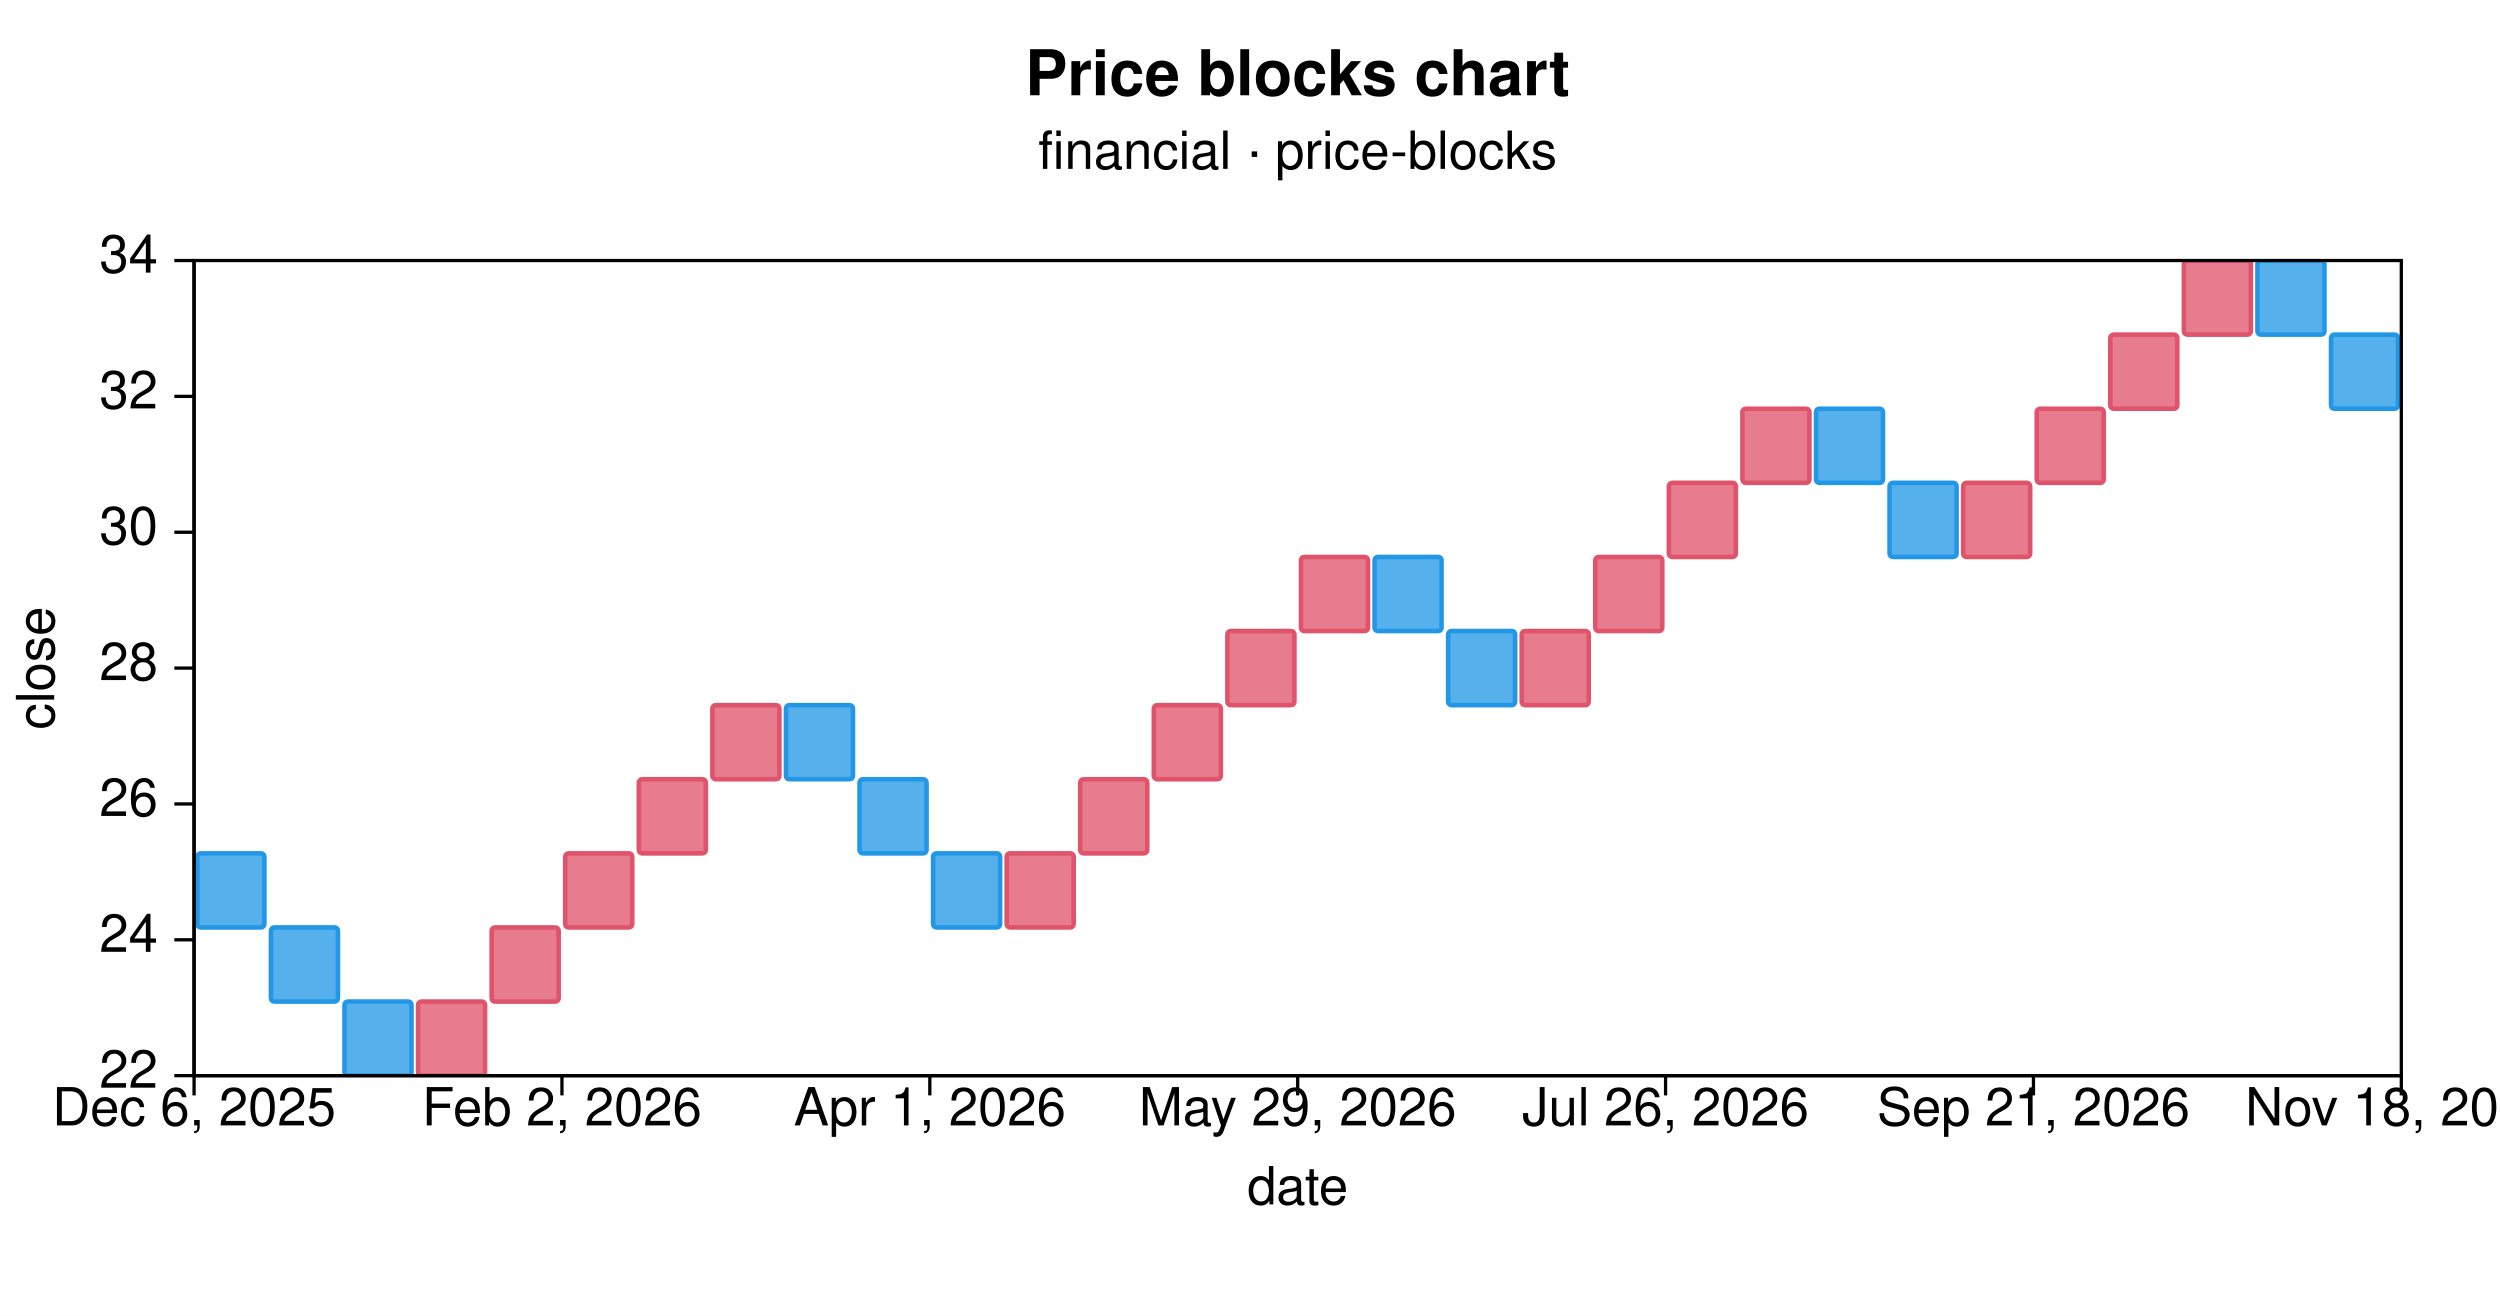
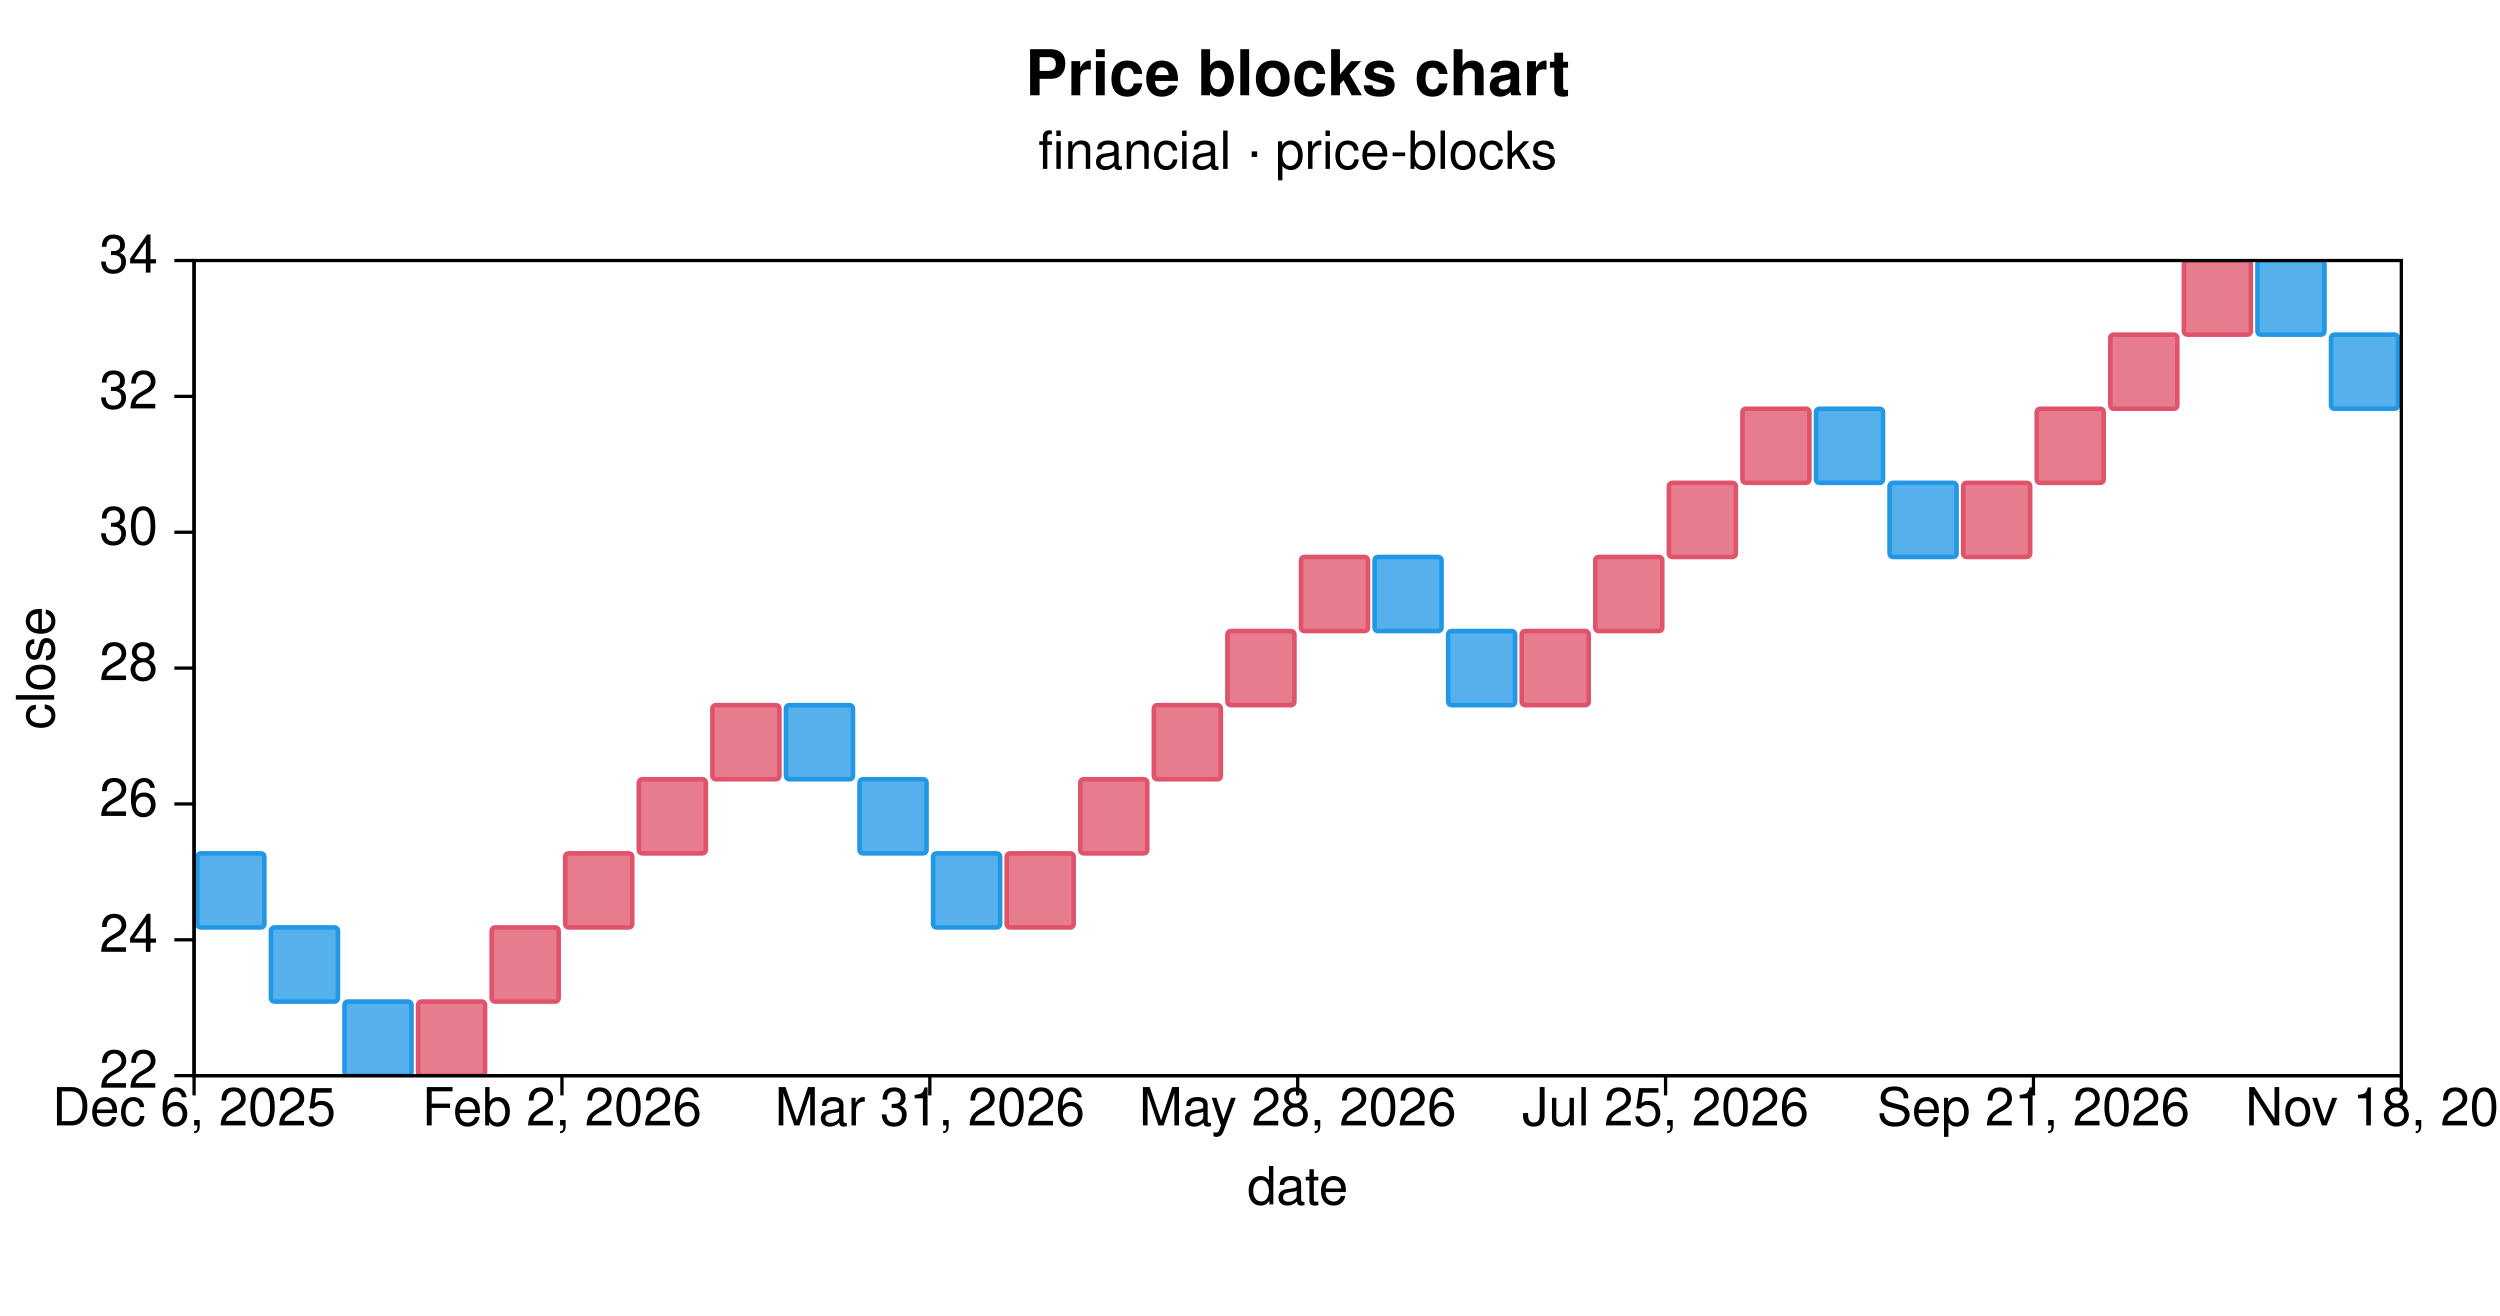
<svg xmlns="http://www.w3.org/2000/svg" width="760" height="400" viewBox="0 0 760 400" role="img" aria-labelledby="title description">
  <defs>
    <clipPath id="clip-1">
      <rect x="59" y="79.2" width="671" height="247.8" />
    </clipPath>
  </defs>
  <rect width="100%" height="100%" fill="#FFFFFF" />
  <g data-scene-node="scene:root">
    <rect data-scene-node="chart:panel" x="59" y="79.2" width="671" height="247.8" rx="0" fill="#FFFFFF" />
    <g data-scene-node="layer-0:group" clip-path="url(#clip-1)">
      <rect data-scene-node="layer-0:renko:0" x="60" y="259.418" width="20.367" height="22.527" rx="1" fill="#2297E6c2" stroke="#2297E6" stroke-width="1.4" />
      <rect data-scene-node="layer-0:renko:1" x="82.367" y="281.945" width="20.367" height="22.527" rx="1" fill="#2297E6c2" stroke="#2297E6" stroke-width="1.4" />
      <rect data-scene-node="layer-0:renko:2" x="104.733" y="304.473" width="20.367" height="22.527" rx="1" fill="#2297E6c2" stroke="#2297E6" stroke-width="1.4" />
      <rect data-scene-node="layer-0:renko:3" x="127.1" y="304.473" width="20.367" height="22.527" rx="1" fill="#DF536Bc2" stroke="#DF536B" stroke-width="1.4" />
      <rect data-scene-node="layer-0:renko:4" x="149.467" y="281.945" width="20.367" height="22.527" rx="1" fill="#DF536Bc2" stroke="#DF536B" stroke-width="1.4" />
      <rect data-scene-node="layer-0:renko:5" x="171.833" y="259.418" width="20.367" height="22.527" rx="1" fill="#DF536Bc2" stroke="#DF536B" stroke-width="1.4" />
      <rect data-scene-node="layer-0:renko:6" x="194.2" y="236.891" width="20.367" height="22.527" rx="1" fill="#DF536Bc2" stroke="#DF536B" stroke-width="1.4" />
      <rect data-scene-node="layer-0:renko:7" x="216.567" y="214.364" width="20.367" height="22.527" rx="1" fill="#DF536Bc2" stroke="#DF536B" stroke-width="1.4" />
      <rect data-scene-node="layer-0:renko:8" x="238.933" y="214.364" width="20.367" height="22.527" rx="1" fill="#2297E6c2" stroke="#2297E6" stroke-width="1.4" />
      <rect data-scene-node="layer-0:renko:9" x="261.3" y="236.891" width="20.367" height="22.527" rx="1" fill="#2297E6c2" stroke="#2297E6" stroke-width="1.4" />
      <rect data-scene-node="layer-0:renko:10" x="283.667" y="259.418" width="20.367" height="22.527" rx="1" fill="#2297E6c2" stroke="#2297E6" stroke-width="1.4" />
      <rect data-scene-node="layer-0:renko:11" x="306.033" y="259.418" width="20.367" height="22.527" rx="1" fill="#DF536Bc2" stroke="#DF536B" stroke-width="1.4" />
      <rect data-scene-node="layer-0:renko:12" x="328.4" y="236.891" width="20.367" height="22.527" rx="1" fill="#DF536Bc2" stroke="#DF536B" stroke-width="1.4" />
      <rect data-scene-node="layer-0:renko:13" x="350.767" y="214.364" width="20.367" height="22.527" rx="1" fill="#DF536Bc2" stroke="#DF536B" stroke-width="1.4" />
      <rect data-scene-node="layer-0:renko:14" x="373.133" y="191.836" width="20.367" height="22.527" rx="1" fill="#DF536Bc2" stroke="#DF536B" stroke-width="1.4" />
      <rect data-scene-node="layer-0:renko:15" x="395.5" y="169.309" width="20.367" height="22.527" rx="1" fill="#DF536Bc2" stroke="#DF536B" stroke-width="1.4" />
      <rect data-scene-node="layer-0:renko:16" x="417.867" y="169.309" width="20.367" height="22.527" rx="1" fill="#2297E6c2" stroke="#2297E6" stroke-width="1.4" />
      <rect data-scene-node="layer-0:renko:17" x="440.233" y="191.836" width="20.367" height="22.527" rx="1" fill="#2297E6c2" stroke="#2297E6" stroke-width="1.4" />
      <rect data-scene-node="layer-0:renko:18" x="462.6" y="191.836" width="20.367" height="22.527" rx="1" fill="#DF536Bc2" stroke="#DF536B" stroke-width="1.4" />
      <rect data-scene-node="layer-0:renko:19" x="484.967" y="169.309" width="20.367" height="22.527" rx="1" fill="#DF536Bc2" stroke="#DF536B" stroke-width="1.4" />
      <rect data-scene-node="layer-0:renko:20" x="507.333" y="146.782" width="20.367" height="22.527" rx="1" fill="#DF536Bc2" stroke="#DF536B" stroke-width="1.4" />
      <rect data-scene-node="layer-0:renko:21" x="529.7" y="124.255" width="20.367" height="22.527" rx="1" fill="#DF536Bc2" stroke="#DF536B" stroke-width="1.4" />
      <rect data-scene-node="layer-0:renko:22" x="552.067" y="124.255" width="20.367" height="22.527" rx="1" fill="#2297E6c2" stroke="#2297E6" stroke-width="1.4" />
      <rect data-scene-node="layer-0:renko:23" x="574.433" y="146.782" width="20.367" height="22.527" rx="1" fill="#2297E6c2" stroke="#2297E6" stroke-width="1.4" />
      <rect data-scene-node="layer-0:renko:24" x="596.8" y="146.782" width="20.367" height="22.527" rx="1" fill="#DF536Bc2" stroke="#DF536B" stroke-width="1.4" />
      <rect data-scene-node="layer-0:renko:25" x="619.167" y="124.255" width="20.367" height="22.527" rx="1" fill="#DF536Bc2" stroke="#DF536B" stroke-width="1.4" />
      <rect data-scene-node="layer-0:renko:26" x="641.533" y="101.727" width="20.367" height="22.527" rx="1" fill="#DF536Bc2" stroke="#DF536B" stroke-width="1.4" />
      <rect data-scene-node="layer-0:renko:27" x="663.9" y="79.2" width="20.367" height="22.527" rx="1" fill="#DF536Bc2" stroke="#DF536B" stroke-width="1.4" />
      <rect data-scene-node="layer-0:renko:28" x="686.267" y="79.2" width="20.367" height="22.527" rx="1" fill="#2297E6c2" stroke="#2297E6" stroke-width="1.4" />
      <rect data-scene-node="layer-0:renko:29" x="708.633" y="101.727" width="20.367" height="22.527" rx="1" fill="#2297E6c2" stroke="#2297E6" stroke-width="1.4" />
    </g>
    <line data-scene-node="axis-x:line" x1="59" y1="327" x2="730" y2="327" fill="none" stroke="#000000" stroke-width="1" stroke-linecap="butt" />
    <line data-scene-node="axis-x:tick:0" x1="59" y1="327" x2="59" y2="333" fill="none" stroke="#000000" stroke-width="1" stroke-linecap="butt" />
    <line data-scene-node="axis-x:tick:1" x1="170.833" y1="327" x2="170.833" y2="333" fill="none" stroke="#000000" stroke-width="1" stroke-linecap="butt" />
    <line data-scene-node="axis-x:tick:2" x1="282.667" y1="327" x2="282.667" y2="333" fill="none" stroke="#000000" stroke-width="1" stroke-linecap="butt" />
    <line data-scene-node="axis-x:tick:3" x1="394.5" y1="327" x2="394.5" y2="333" fill="none" stroke="#000000" stroke-width="1" stroke-linecap="butt" />
    <line data-scene-node="axis-x:tick:4" x1="506.333" y1="327" x2="506.333" y2="333" fill="none" stroke="#000000" stroke-width="1" stroke-linecap="butt" />
    <line data-scene-node="axis-x:tick:5" x1="618.167" y1="327" x2="618.167" y2="333" fill="none" stroke="#000000" stroke-width="1" stroke-linecap="butt" />
    <line data-scene-node="axis-x:tick:6" x1="730" y1="327" x2="730" y2="333" fill="none" stroke="#000000" stroke-width="1" stroke-linecap="butt" />
    <line data-scene-node="axis-y:line" x1="59" y1="79.2" x2="59" y2="327" fill="none" stroke="#000000" stroke-width="1" stroke-linecap="butt" />
    <line data-scene-node="axis-y:tick:0" x1="59" y1="327" x2="53" y2="327" fill="none" stroke="#000000" stroke-width="1" stroke-linecap="butt" />
    <line data-scene-node="axis-y:tick:1" x1="59" y1="285.7" x2="53" y2="285.7" fill="none" stroke="#000000" stroke-width="1" stroke-linecap="butt" />
    <line data-scene-node="axis-y:tick:2" x1="59" y1="244.4" x2="53" y2="244.4" fill="none" stroke="#000000" stroke-width="1" stroke-linecap="butt" />
    <line data-scene-node="axis-y:tick:3" x1="59" y1="203.1" x2="53" y2="203.1" fill="none" stroke="#000000" stroke-width="1" stroke-linecap="butt" />
    <line data-scene-node="axis-y:tick:4" x1="59" y1="161.8" x2="53" y2="161.8" fill="none" stroke="#000000" stroke-width="1" stroke-linecap="butt" />
    <line data-scene-node="axis-y:tick:5" x1="59" y1="120.5" x2="53" y2="120.5" fill="none" stroke="#000000" stroke-width="1" stroke-linecap="butt" />
    <line data-scene-node="axis-y:tick:6" x1="59" y1="79.2" x2="53" y2="79.2" fill="none" stroke="#000000" stroke-width="1" stroke-linecap="butt" />
    <rect data-scene-node="chart:plot-box" x="59" y="79.2" width="671" height="247.8" rx="0" fill="none" stroke="#000000" stroke-width="1" />
    <text data-scene-node="axis-x:label:0" x="59" y="338" fill="#000000" font-family="Helvetica, Arial, sans-serif" font-size="16" font-weight="400" text-anchor="middle" dominant-baseline="text-before-edge">Dec 6, 2025</text>
    <text data-scene-node="axis-x:label:1" x="170.833" y="338" fill="#000000" font-family="Helvetica, Arial, sans-serif" font-size="16" font-weight="400" text-anchor="middle" dominant-baseline="text-before-edge">Feb 2, 2026</text>
-     <text data-scene-node="axis-x:label:2" x="282.667" y="338" fill="#000000" font-family="Helvetica, Arial, sans-serif" font-size="16" font-weight="400" text-anchor="middle" dominant-baseline="text-before-edge">Apr 1, 2026</text>
-     <text data-scene-node="axis-x:label:3" x="394.5" y="338" fill="#000000" font-family="Helvetica, Arial, sans-serif" font-size="16" font-weight="400" text-anchor="middle" dominant-baseline="text-before-edge">May 29, 2026</text>
-     <text data-scene-node="axis-x:label:4" x="506.333" y="338" fill="#000000" font-family="Helvetica, Arial, sans-serif" font-size="16" font-weight="400" text-anchor="middle" dominant-baseline="text-before-edge">Jul 26, 2026</text>
+     <text data-scene-node="axis-x:label:2" x="282.667" y="338" fill="#000000" font-family="Helvetica, Arial, sans-serif" font-size="16" font-weight="400" text-anchor="middle" dominant-baseline="text-before-edge">Mar 31, 2026</text>
+     <text data-scene-node="axis-x:label:3" x="394.5" y="338" fill="#000000" font-family="Helvetica, Arial, sans-serif" font-size="16" font-weight="400" text-anchor="middle" dominant-baseline="text-before-edge">May 28, 2026</text>
+     <text data-scene-node="axis-x:label:4" x="506.333" y="338" fill="#000000" font-family="Helvetica, Arial, sans-serif" font-size="16" font-weight="400" text-anchor="middle" dominant-baseline="text-before-edge">Jul 25, 2026</text>
    <text data-scene-node="axis-x:label:5" x="618.167" y="338" fill="#000000" font-family="Helvetica, Arial, sans-serif" font-size="16" font-weight="400" text-anchor="middle" dominant-baseline="text-before-edge">Sep 21, 2026</text>
    <text data-scene-node="axis-x:label:6" x="730" y="338" fill="#000000" font-family="Helvetica, Arial, sans-serif" font-size="16" font-weight="400" text-anchor="middle" dominant-baseline="text-before-edge">Nov 18, 2026</text>
    <text data-scene-node="axis-x:title" x="394.5" y="362" fill="#000000" font-family="Helvetica, Arial, sans-serif" font-size="16" font-weight="400" text-anchor="middle" dominant-baseline="text-before-edge">date</text>
    <text data-scene-node="axis-y:label:0" x="48" y="327" fill="#000000" font-family="Helvetica, Arial, sans-serif" font-size="16" font-weight="400" text-anchor="end" dominant-baseline="central">22</text>
    <text data-scene-node="axis-y:label:1" x="48" y="285.7" fill="#000000" font-family="Helvetica, Arial, sans-serif" font-size="16" font-weight="400" text-anchor="end" dominant-baseline="central">24</text>
    <text data-scene-node="axis-y:label:2" x="48" y="244.4" fill="#000000" font-family="Helvetica, Arial, sans-serif" font-size="16" font-weight="400" text-anchor="end" dominant-baseline="central">26</text>
    <text data-scene-node="axis-y:label:3" x="48" y="203.1" fill="#000000" font-family="Helvetica, Arial, sans-serif" font-size="16" font-weight="400" text-anchor="end" dominant-baseline="central">28</text>
    <text data-scene-node="axis-y:label:4" x="48" y="161.8" fill="#000000" font-family="Helvetica, Arial, sans-serif" font-size="16" font-weight="400" text-anchor="end" dominant-baseline="central">30</text>
    <text data-scene-node="axis-y:label:5" x="48" y="120.5" fill="#000000" font-family="Helvetica, Arial, sans-serif" font-size="16" font-weight="400" text-anchor="end" dominant-baseline="central">32</text>
    <text data-scene-node="axis-y:label:6" x="48" y="79.2" fill="#000000" font-family="Helvetica, Arial, sans-serif" font-size="16" font-weight="400" text-anchor="end" dominant-baseline="central">34</text>
    <text data-scene-node="axis-y:title" x="12.8" y="203.1" fill="#000000" font-family="Helvetica, Arial, sans-serif" font-size="16" font-weight="400" text-anchor="middle" dominant-baseline="central" transform="rotate(-90 12.8 203.1)">close</text>
    <text data-scene-node="chart:title" x="394.5" y="24" fill="#000000" font-family="Helvetica, Arial, sans-serif" font-size="19.2" font-weight="700" text-anchor="middle" dominant-baseline="text-before-edge">Price blocks chart</text>
    <text data-scene-node="chart:subtitle" x="394.5" y="47.2" fill="#000000" font-family="Helvetica, Arial, sans-serif" font-size="16" font-weight="400" text-anchor="middle" dominant-baseline="text-before-edge">financial · price-blocks</text>
  </g>
</svg>
